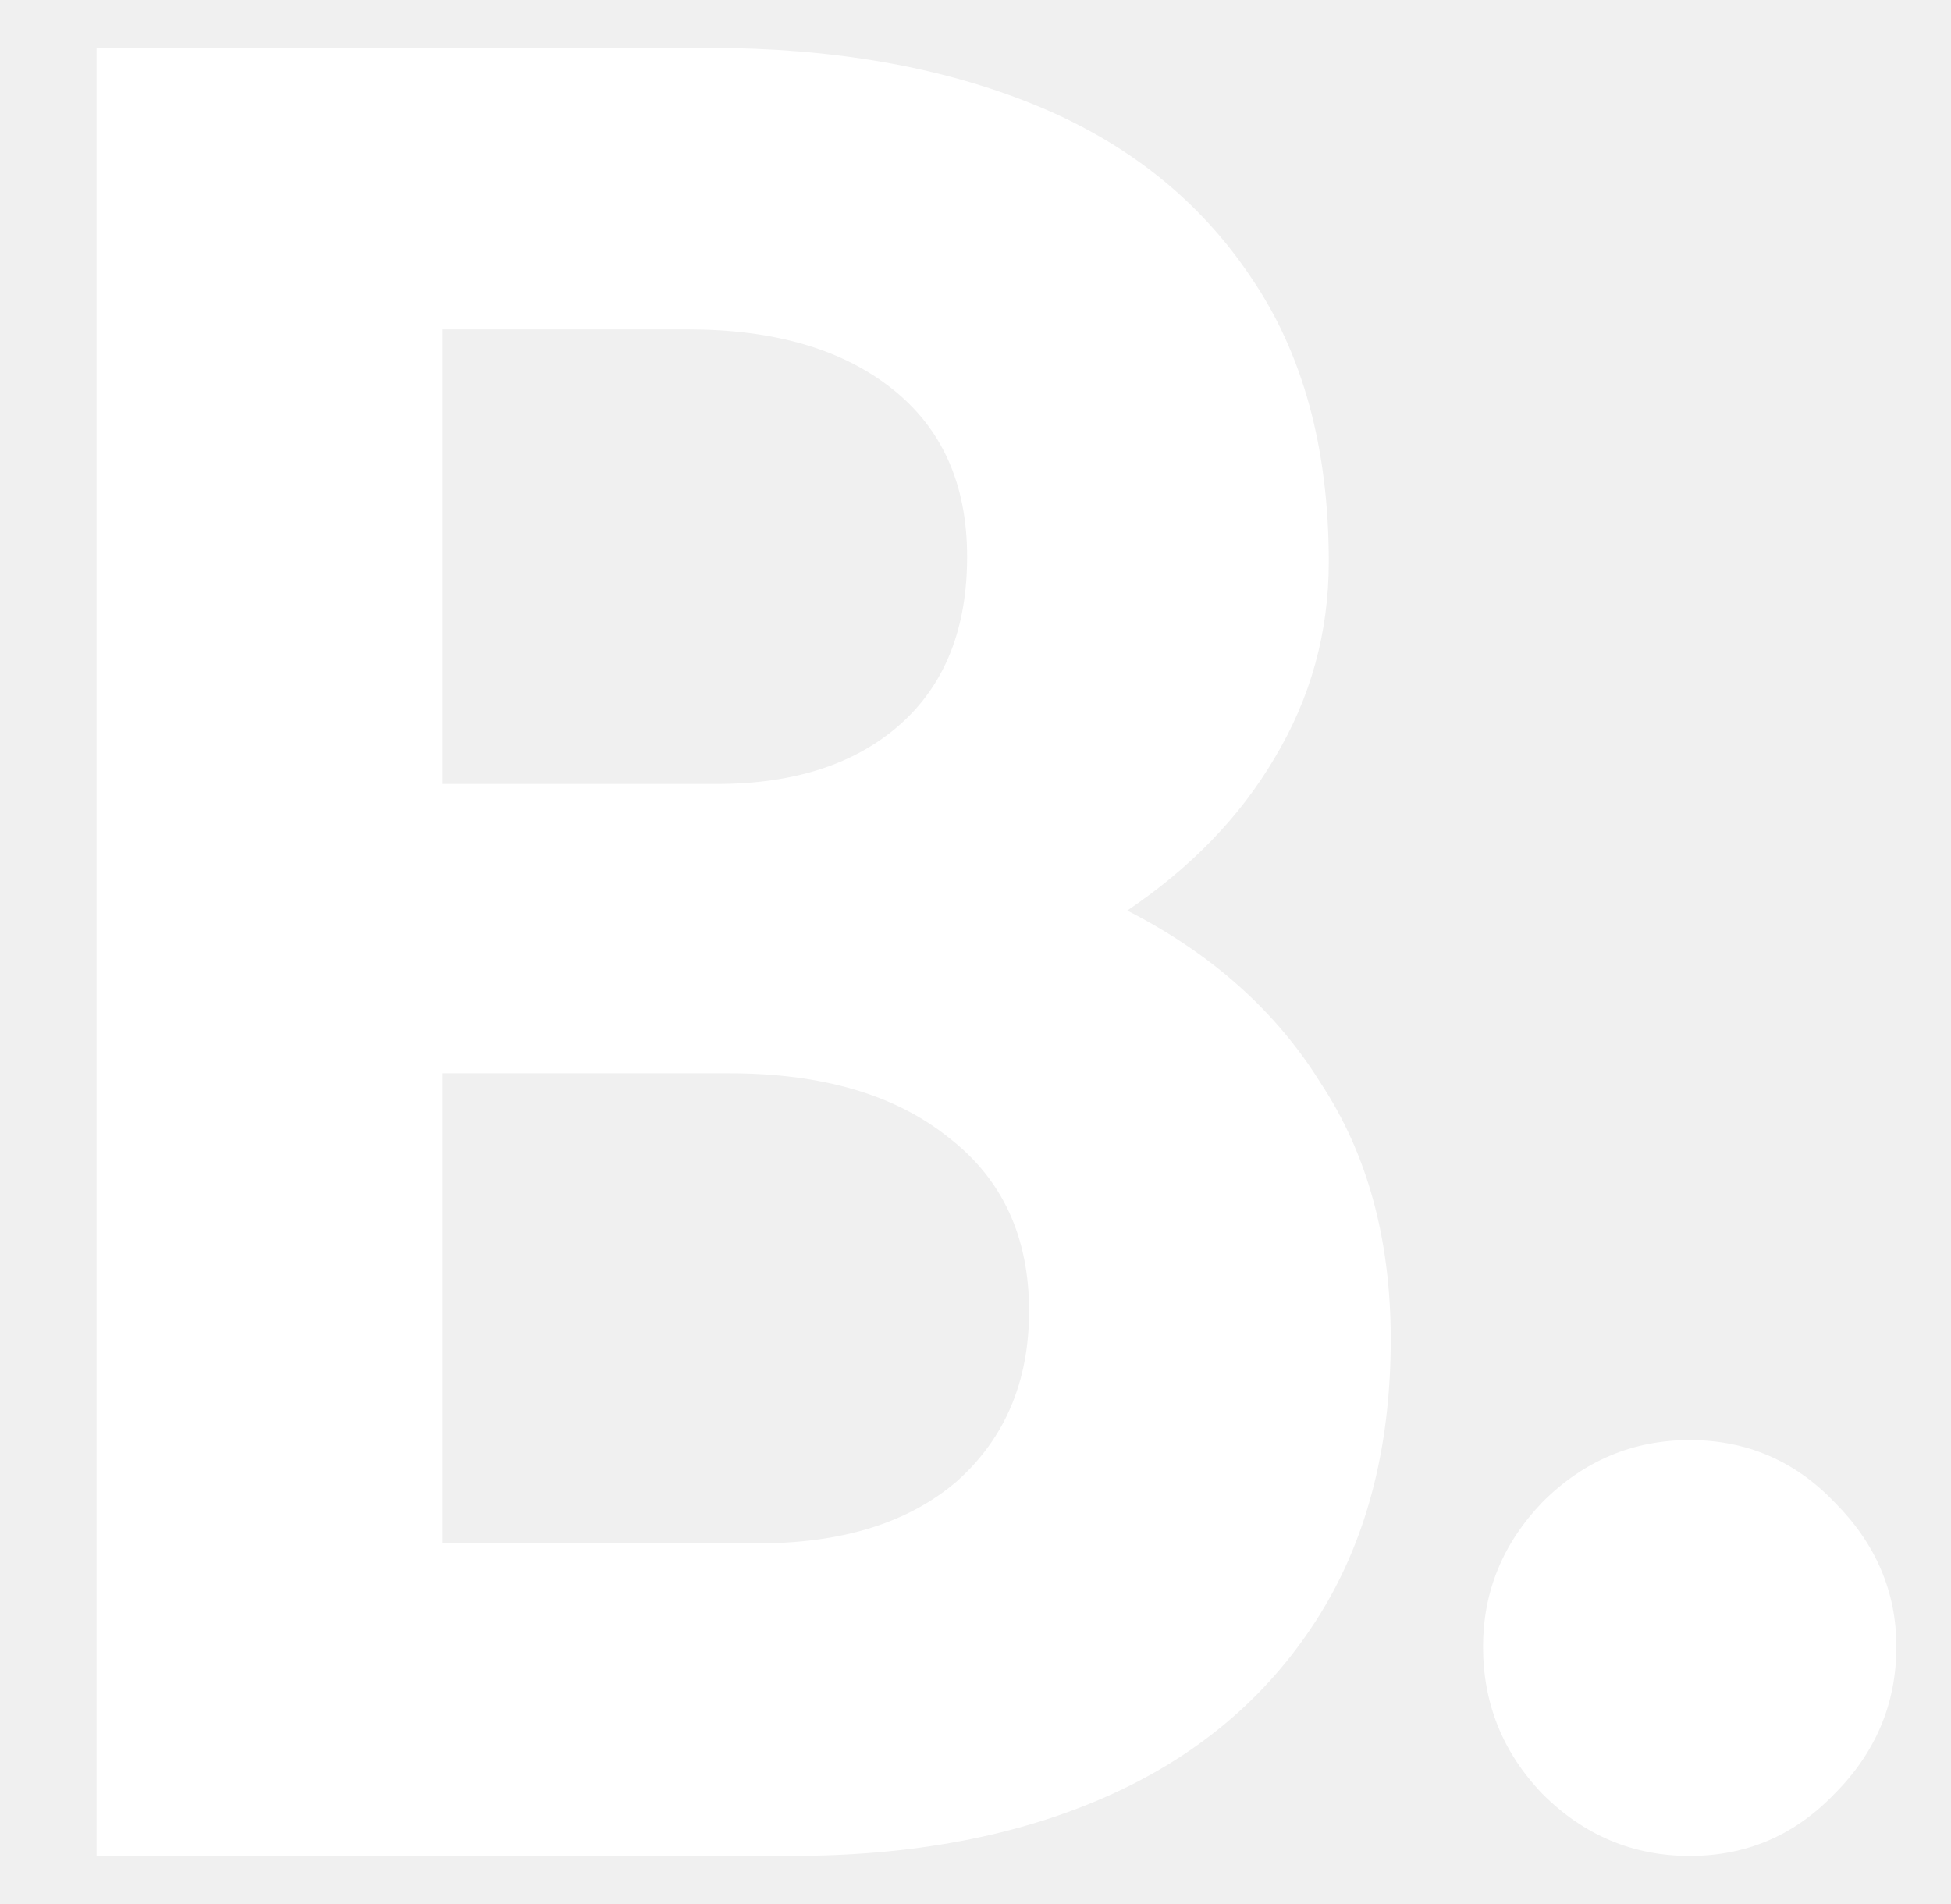
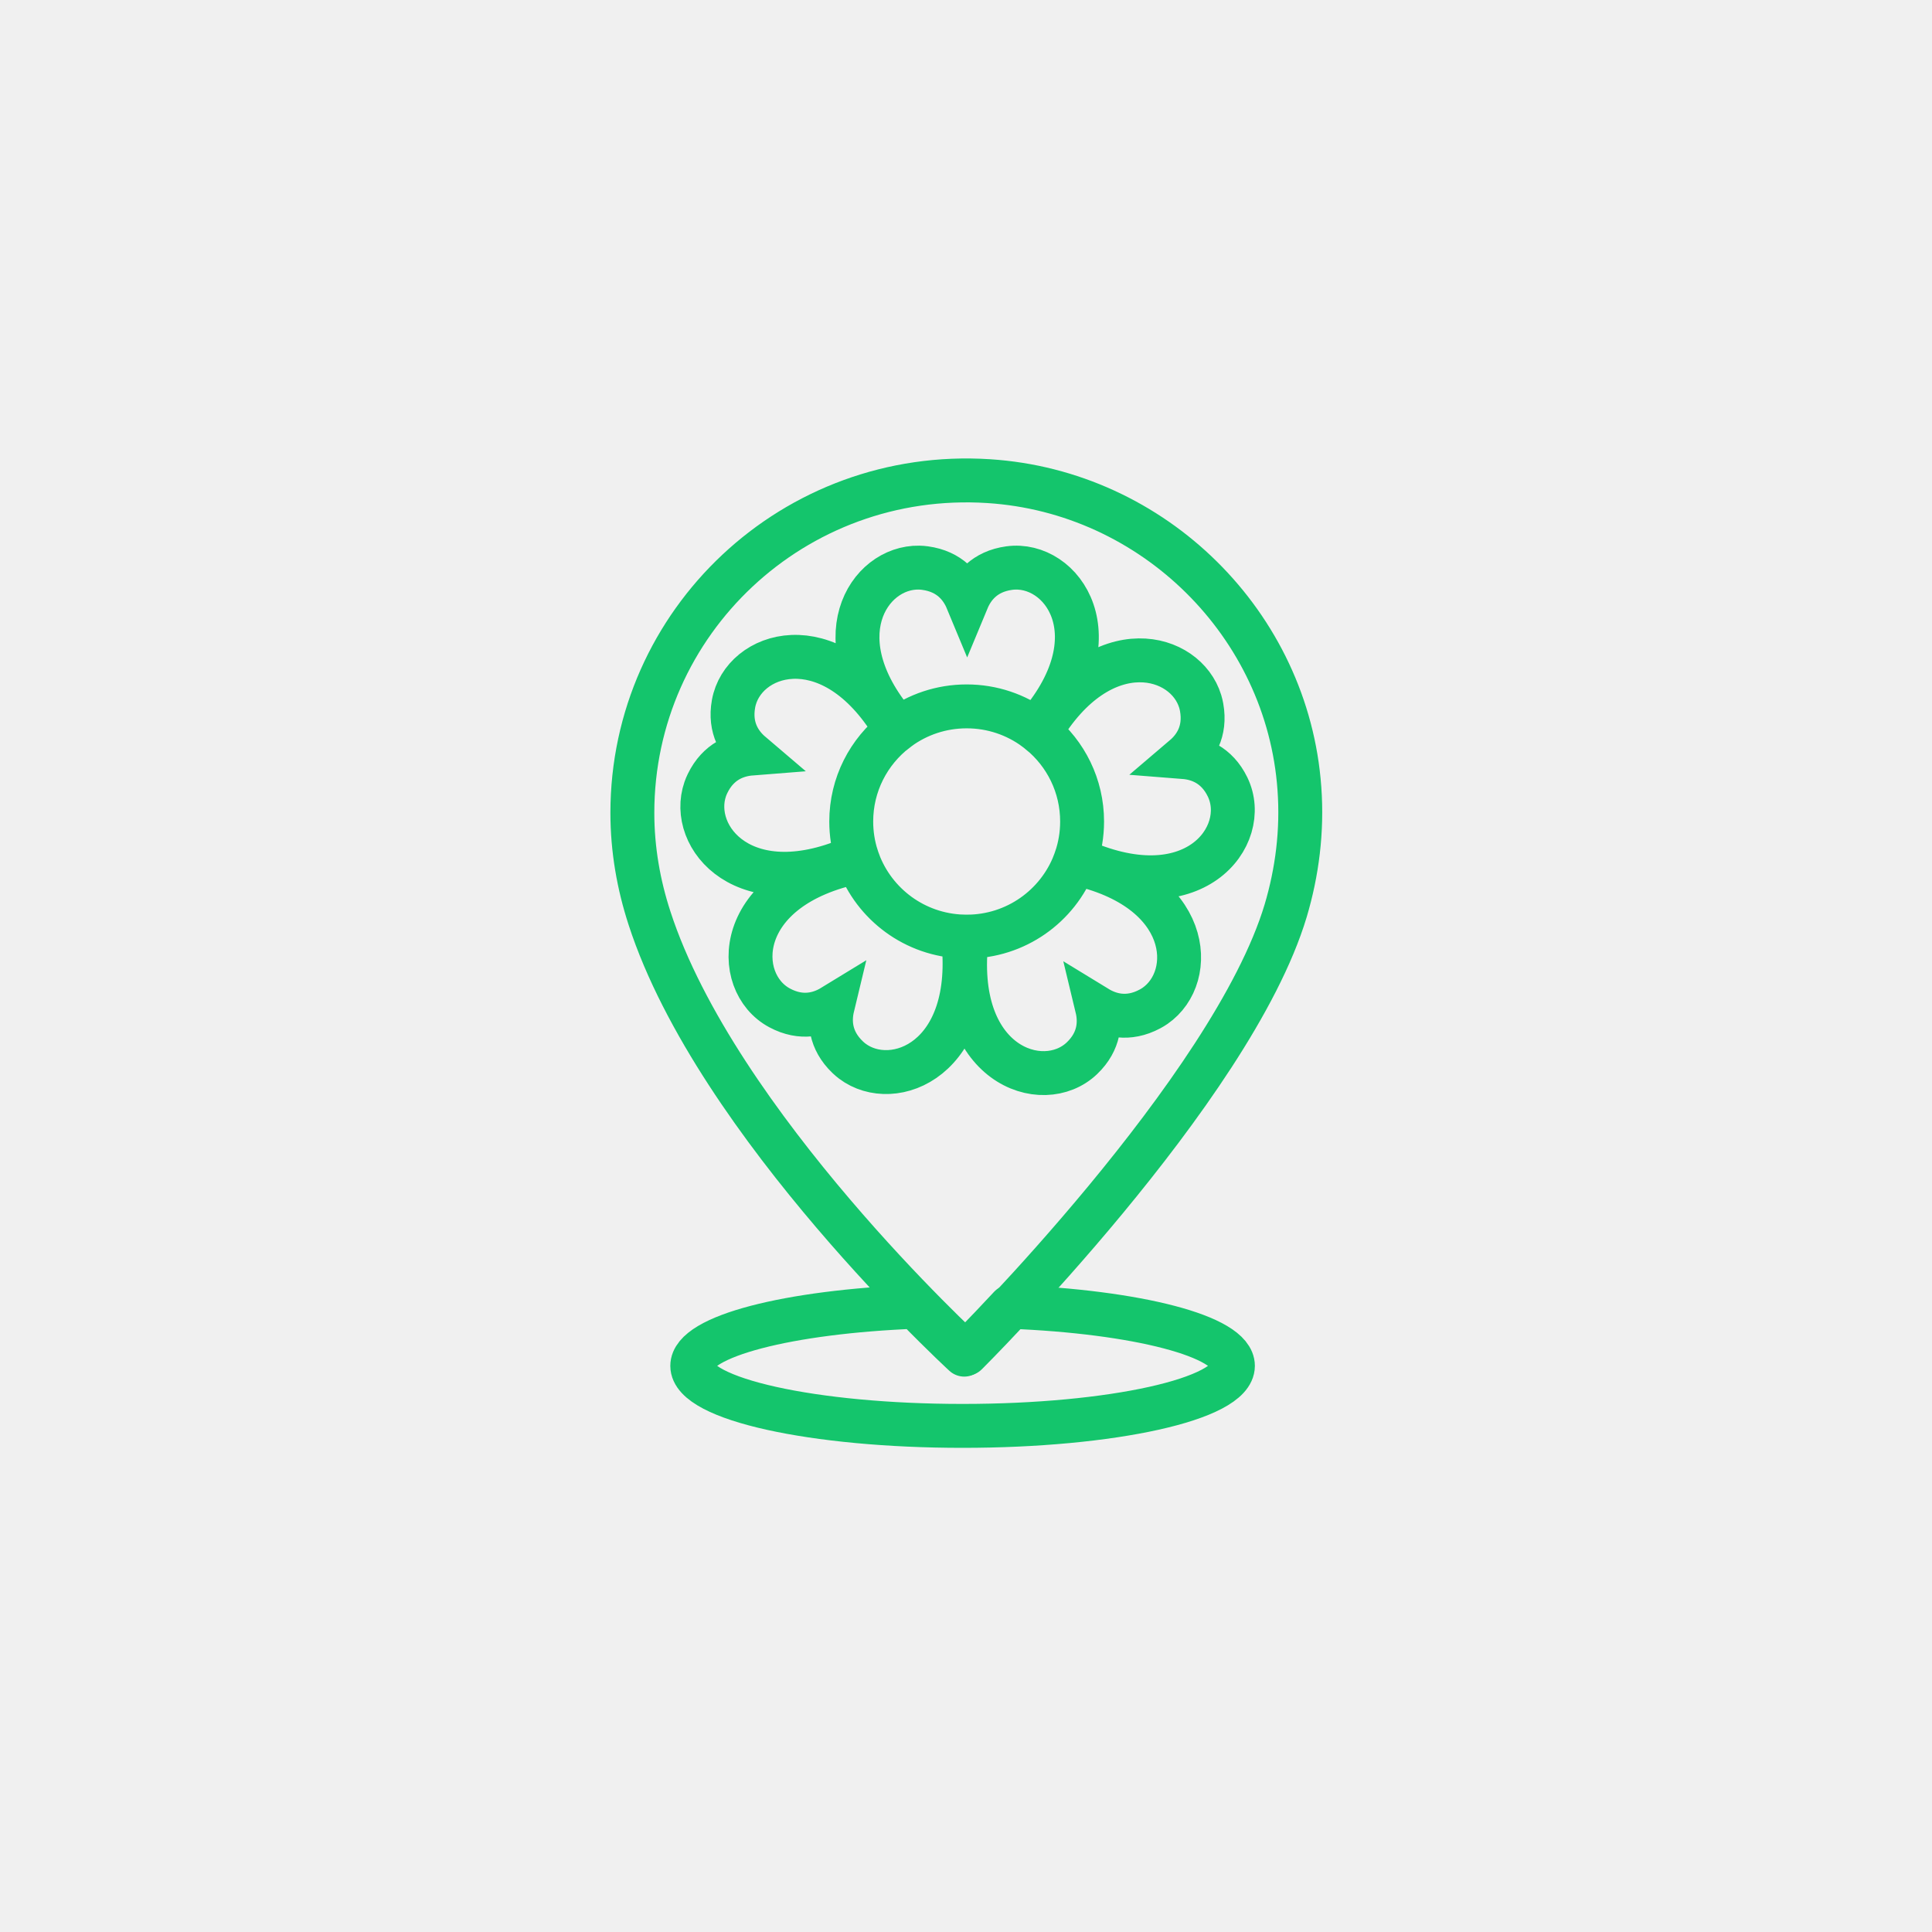
- <svg xmlns="http://www.w3.org/2000/svg" width="41" height="40" viewBox="0 0 41 40" fill="none">
-   <path d="M2.029 39.006V1.006H14.895C17.501 1.006 19.781 1.404 21.735 2.2C23.689 2.996 25.209 4.209 26.295 5.837C27.381 7.43 27.924 9.42 27.924 11.809C27.924 13.293 27.544 14.668 26.784 15.934C26.06 17.165 25.028 18.233 23.689 19.137C25.463 20.042 26.82 21.254 27.761 22.774C28.738 24.258 29.226 26.05 29.226 28.149C29.226 30.465 28.702 32.437 27.652 34.066C26.603 35.694 25.137 36.925 23.255 37.757C21.373 38.59 19.166 39.006 16.632 39.006H2.029ZM9.304 32.437H15.926C17.7 32.437 19.093 32.003 20.106 31.134C21.12 30.23 21.626 29.035 21.626 27.552C21.626 25.995 21.066 24.783 19.944 23.914C18.822 23.01 17.284 22.557 15.329 22.557H9.304V32.437ZM9.304 16.477H15.058C16.686 16.477 17.971 16.061 18.912 15.229C19.853 14.396 20.324 13.22 20.324 11.7C20.324 10.18 19.799 9.004 18.749 8.172C17.7 7.339 16.27 6.923 14.461 6.923H9.304V16.477Z" fill="white" />
-   <path d="M35.509 39.006C34.315 39.006 33.283 38.571 32.415 37.703C31.582 36.834 31.166 35.803 31.166 34.608C31.166 33.45 31.582 32.437 32.415 31.569C33.283 30.7 34.315 30.266 35.509 30.266C36.703 30.266 37.717 30.7 38.549 31.569C39.417 32.437 39.852 33.45 39.852 34.608C39.852 35.803 39.417 36.834 38.549 37.703C37.717 38.571 36.703 39.006 35.509 39.006Z" fill="white" />
+ <svg xmlns="http://www.w3.org/2000/svg" width="220mm" height="220mm" viewBox="0 0 220 220" version="1.1" id="svg1" xml:space="preserve">
+   <defs id="defs1">
+     <filter style="color-interpolation-filters:sRGB;" id="filter10" x="-0.034" y="-0.024" width="1.078" height="1.055">
+       <feFlood result="flood" in="SourceGraphic" flood-opacity="0.498" flood-color="rgb(0,0,0)" id="feFlood9" />
+       <feGaussianBlur result="blur" in="SourceGraphic" stdDeviation="3" id="feGaussianBlur9" />
+       <feOffset result="offset" in="blur" dx="6" dy="6" id="feOffset9" />
+       <feComposite result="comp1" operator="in" in="flood" in2="offset" id="feComposite9" />
+       <feComposite result="comp2" operator="over" in="SourceGraphic" in2="comp1" id="feComposite10" />
+     </filter>
+     <filter style="color-interpolation-filters:sRGB;" id="filter12" x="-0.042" y="-0.044" width="1.098" height="1.103">
+       <feFlood result="flood" in="SourceGraphic" flood-opacity="0.498" flood-color="rgb(0,0,0)" id="feFlood10" />
+       <feGaussianBlur result="blur" in="SourceGraphic" stdDeviation="3" id="feGaussianBlur10" />
+       <feOffset result="offset" in="blur" dx="6" dy="6" id="feOffset10" />
+       <feComposite result="comp1" operator="in" in="flood" in2="offset" id="feComposite11" />
+       <feComposite result="comp2" operator="over" in="SourceGraphic" in2="comp1" id="feComposite12" />
+     </filter>
+   </defs>
+   <g id="layer1" transform="matrix(0.6915251,0,0,0.6915251,32.45555,33.70983)">
+     <g style="fill:none;fill-opacity:1;stroke:#14c56c;stroke-width:36.236;stroke-dasharray:none;stroke-opacity:1" id="g1-8" transform="matrix(0.199534,0,0,0.199534,89.13246,86.1196)">
+       <path id="path2361-2" style="fill:none;fill-opacity:1;fill-rule:evenodd;stroke:#14c56c;stroke-width:36.236;stroke-linecap:butt;stroke-linejoin:miter;stroke-miterlimit:3;stroke-dasharray:none;stroke-opacity:1;paint-order:markers stroke fill" d="m 76.621,-207.478 c -41.927,-0.845 -81.274,59.642 -16.912,132.723 15.735,-11.452 35.13,-18.207 56.123,-18.207 21.215,0 40.8,6.899 56.623,18.572 67.346,-76.101 22.174,-138.643 -21.512,-132.693 -20.483,2.789 -30.148,15.536 -34.701,26.5 -4.553,-10.964 -14.219,-23.711 -34.701,-26.5 -1.642,-0.224 -3.28,-0.361 -4.92,-0.395 z m -99.795,73.672 c -1.699,-0.066 -3.376,-0.062 -5.029,0.01 -25.007,1.079 -44.531,17.507 -48.355,38.652 -3.67,20.291 5.499,33.4 14.547,41.107 -11.862,0.931 -27.005,6.16 -35.994,24.727 -0.721,1.488 -1.358,2.999 -1.896,4.545 -13.943,40.028 32.962,96.998 124.883,55.492 -2.864,-9.047 -4.408,-18.682 -4.408,-28.68 0,-30.576 14.444,-57.756 36.904,-75.129 C 32.513,-116.035 2.305,-132.817 -23.174,-133.806 Z m 281.096,2.854 c -25.576,0.346 -56.201,16.636 -81.551,59.611 21.21,17.419 34.723,43.814 34.723,73.389 0,10.707 -1.771,20.999 -5.037,30.598 96.901,45.026 144.647,-18.727 125.119,-59.061 -8.989,-18.567 -24.132,-23.797 -35.994,-24.729 9.047,-7.707 18.217,-20.815 14.547,-41.105 -0.294,-1.627 -0.669,-3.223 -1.145,-4.789 -5.986,-19.721 -25.97,-34.248 -50.662,-33.914 z M 26.455,35.024 C -77.033,55.854 -77.897,134.785 -38.512,155.87 c 18.214,9.751 33.546,5.105 43.691,-1.096 -2.777,11.539 -2.47,27.517 12.457,41.781 1.197,1.144 2.441,2.215 3.748,3.203 C 55.407,225.476 124.721,198.208 112.723,97.008 73.049,95.743 39.54,70.341 26.455,35.024 Z m 178.23,1.381 c -13.776,35.465 -48.266,60.593 -88.705,60.654 -12.942,105.762 62.573,131.33 94.99,100.352 14.927,-14.264 15.235,-30.244 12.457,-41.783 10.145,6.2 25.477,10.847 43.691,1.096 1.46,-0.782 2.866,-1.632 4.213,-2.566 34.671,-24.071 30.544,-96.957 -66.646,-117.752 z" />
+     </g>
+     <g style="display:none;fill:none;stroke-width:3.78;stroke-dasharray:none" id="g1" transform="matrix(0.2645833,0,0,0.2645833,83.27428,82.26145)">
+       <path style="fill:none;fill-opacity:1;fill-rule:evenodd;stroke:#ffffff;stroke-width:22.677;stroke-linecap:butt;stroke-linejoin:miter;stroke-miterlimit:3;stroke-dasharray:none;stroke-opacity:1;paint-order:markers stroke fill" d="m 68.95,-207.477 c -50.842,-1.025 -97.891,88.137 39.182,180.579 0.15,-0.303 0.728,-0.303 0.878,0 141.495,-95.424 86.803,-187.34 34.263,-180.185 -20.483,2.789 -30.148,15.537 -34.702,26.501 -4.553,-10.964 -14.219,-23.711 -34.702,-26.501 -1.642,-0.224 -3.28,-0.361 -4.92,-0.394 z" id="path2361" />
+       <path style="fill:none;fill-opacity:1;fill-rule:evenodd;stroke:#ffffff;stroke-width:22.677;stroke-linecap:butt;stroke-linejoin:miter;stroke-miterlimit:3;stroke-dasharray:none;stroke-opacity:1" d="m 300.914,-97.038 c -14.734,-48.544 -114.293,-65.619 -160.084,92.969 0.336,0.049 0.514,0.597 0.271,0.833 134.716,104.729 205.463,24.447 182.404,-23.18 -8.989,-18.567 -24.132,-23.796 -35.993,-24.728 9.047,-7.707 18.216,-20.815 14.546,-41.106 -0.294,-1.627 -0.669,-3.222 -1.145,-4.788 z" id="path2361-6" />
+       <path style="fill:none;fill-opacity:1;fill-rule:evenodd;stroke:#ffffff;stroke-width:22.677;stroke-linecap:butt;stroke-linejoin:miter;stroke-miterlimit:3;stroke-dasharray:none;stroke-dashoffset:0;stroke-opacity:1;paint-order:markers stroke fill" d="M 263.661,154.157 C 305.398,125.181 290.915,25.465 125.542,31.036 c 0.057,0.333 -0.41,0.672 -0.711,0.515 -58.235,160.15 40.18,202.449 78.469,165.859 14.927,-14.264 15.234,-30.244 12.457,-41.783 10.145,6.2 25.477,10.847 43.692,1.096 1.46,-0.782 2.866,-1.631 4.212,-2.565 z" id="path2361-6-7" />
+       <path style="fill:none;fill-opacity:1;fill-rule:evenodd;stroke:#ffffff;stroke-width:22.677;stroke-linecap:butt;stroke-linejoin:miter;stroke-miterlimit:3;stroke-dasharray:none;stroke-opacity:1" d="M 13.714,199.759 C 54.242,230.394 144.851,185.843 88.436,30.698 88.135,30.855 87.668,30.516 87.725,30.183 -82.983,24.432 -92.906,130.856 -46.182,155.869 c 18.214,9.751 33.547,5.105 43.692,-1.096 -2.777,11.539 -2.47,27.519 12.457,41.783 1.197,1.144 2.441,2.215 3.748,3.203 z" id="path2361-6-7-5" />
+       <path style="fill:none;fill-opacity:1;fill-rule:evenodd;stroke:#ffffff;stroke-width:22.677;stroke-linecap:butt;stroke-linejoin:miter;stroke-miterlimit:3;stroke-dasharray:none;stroke-opacity:1" d="M -107.572,-24.765 C -124.26,23.146 -53.778,95.327 76.728,-6.129 76.486,-6.366 76.664,-6.914 77,-6.963 29.732,-170.667 -74.816,-147.192 -84.229,-95.143 c -3.67,20.291 5.499,33.399 14.546,41.106 -11.862,0.931 -27.004,6.161 -35.993,24.728 -0.721,1.488 -1.358,2.999 -1.896,4.545 z" id="path2361-6-7-5-8" />
+       <path stroke="#000000" d="m 203.423,2.048 c 0,52.515 -42.607,95.011 -95.26,95.011 -52.653,0 -95.26,-42.496 -95.26,-95.011 0,-52.515 42.607,-95.011 95.26,-95.011 52.653,0 95.26,42.496 95.26,95.011" id="path2" style="fill:none;fill-opacity:1;stroke-width:22.677;stroke-dasharray:none;stroke:#ffffff;stroke-opacity:1" />
+     </g>
+     <g stroke-linecap="round" stroke-linejoin="round" stroke-miterlimit="14" stroke-width="12" id="g2" style="fill:none;fill-opacity:1;stroke:#14c56c;stroke-width:36.236;stroke-dasharray:none;stroke-opacity:1" transform="matrix(0.199534,0,0,0.199534,90.94967,86.29775)">
+       <path stroke="#000000" d="m 328.151,449.666 c 0,27.377 -99.782,49.53 -223.09,49.53 -123.308,0 -223.09,-22.153 -223.09,-49.53 0,-27.377 99.782,-49.53 223.09,-49.53 123.308,0 223.09,22.153 223.09,49.53" id="path2-5" style="display:none;fill:none;fill-opacity:1;stroke:#14c56c;stroke-width:36.236;stroke-miterlimit:3;stroke-dasharray:none;stroke-opacity:1" />
+       <path d="m 142.621,401.627 c -22.917,24.624 -37.895,39.506 -37.895,39.506 0,0 -15.979,-14.674 -40.232,-39.521 -104.745,4.077 -184.221,24.351 -184.221,48.783 0,27.377 99.782,49.529 223.09,49.529 123.308,0 223.09,-22.153 223.09,-49.529 0,-24.402 -79.279,-44.655 -183.832,-48.768 z" style="fill:none;fill-opacity:1;stroke:#14c56c;stroke-width:36.236;stroke-dasharray:none;stroke-opacity:1" id="path6" />
+       <path stroke="#121331" d="m -155.008,80.921 c -8.966,-27.49 -14.157,-56.624 -14.157,-86.934 0,-157.656 133.312,-284.062 293.994,-273.724 136.143,8.693 246.804,118.183 256.478,253.518 2.595,35.243 -1.888,69.312 -11.326,101.031 -44.359,147.788 -263.557,365.592 -263.557,365.592 0,0 -206.221,-189.375 -261.433,-359.483" id="path1-1" style="fill:none;fill-opacity:1;stroke:#14c56c;stroke-width:36.236;stroke-dasharray:none;stroke-opacity:1" />
+     </g>
+   </g>
</svg>
